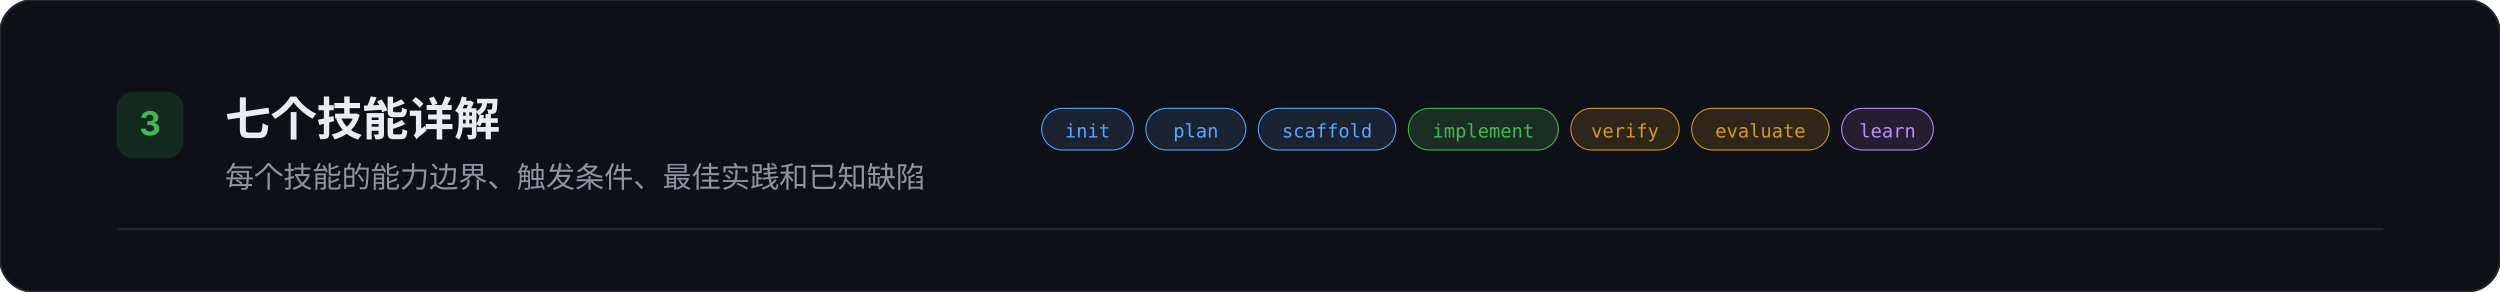
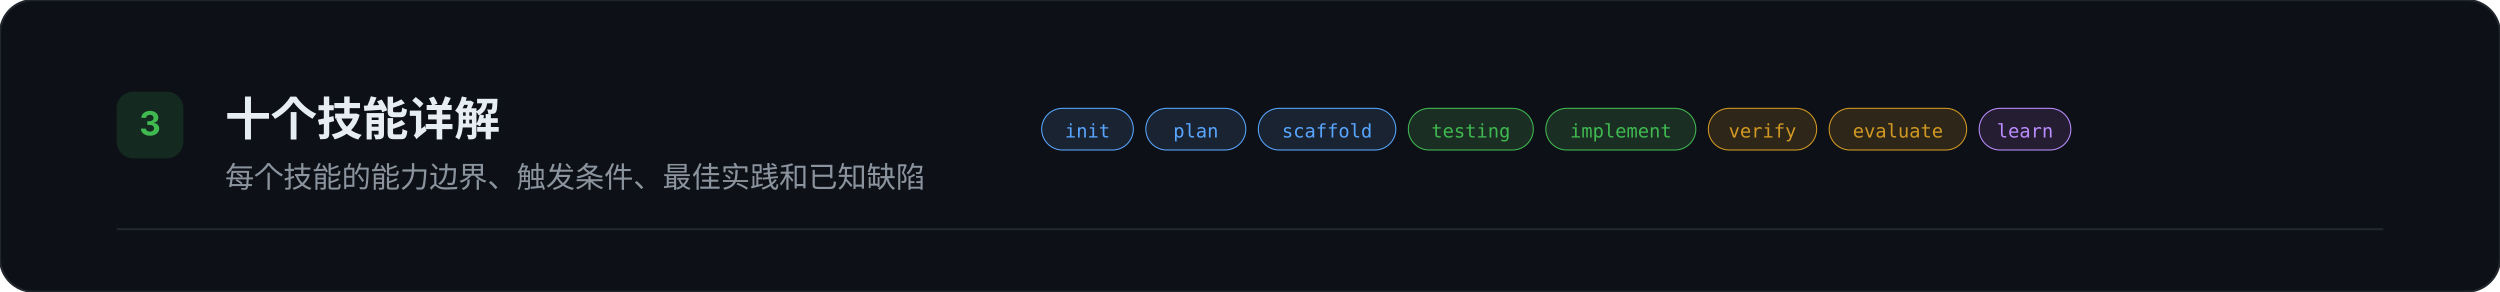
<svg xmlns="http://www.w3.org/2000/svg" width="1200" height="140" viewBox="0 0 1200 140" role="img" aria-labelledby="ss-title ss-desc">
  <rect width="1200" height="140" rx="16" fill="#0D1117" stroke="#21262D" stroke-width="1" />
  <g transform="translate(56, 0)">
    <rect x="0" y="44" width="32" height="32" rx="8" fill="#3FB950" fill-opacity="0.15" />
    <text x="16" y="65" font-family="-apple-system, BlinkMacSystemFont, Segoe UI, PingFang SC, sans-serif" font-size="16" font-weight="700" fill="#3FB950" text-anchor="middle">3</text>
-     <text x="52" y="65" font-family="-apple-system, BlinkMacSystemFont, Segoe UI, PingFang SC, sans-serif" font-size="22" font-weight="700" fill="#E6EDF3">七个技能详解</text>
+     <text x="52" y="65" font-family="-apple-system, BlinkMacSystemFont, Segoe UI, PingFang SC, sans-serif" font-size="22" font-weight="700" fill="#E6EDF3">十个技能详解</text>
    <text x="52" y="90" font-family="-apple-system, BlinkMacSystemFont, Segoe UI, PingFang SC, sans-serif" font-size="14" fill="#8B949E">每个技能的能力边界、触发条件、最佳实践和已知缺陷</text>
  </g>
  <g transform="translate(500, 52)">
    <rect x="0" y="0" width="44" height="20" rx="10" fill="#1A2332" stroke="#58A6FF" stroke-width="0.5" />
    <text x="22" y="14" font-family="ui-monospace, SFMono-Regular, Menlo, monospace" font-size="9" fill="#58A6FF" text-anchor="middle">init</text>
    <rect x="50" y="0" width="48" height="20" rx="10" fill="#1A2332" stroke="#58A6FF" stroke-width="0.5" />
    <text x="74" y="14" font-family="ui-monospace, SFMono-Regular, Menlo, monospace" font-size="9" fill="#58A6FF" text-anchor="middle">plan</text>
    <rect x="104" y="0" width="66" height="20" rx="10" fill="#1A2332" stroke="#58A6FF" stroke-width="0.5" />
    <text x="137" y="14" font-family="ui-monospace, SFMono-Regular, Menlo, monospace" font-size="9" fill="#58A6FF" text-anchor="middle">scaffold</text>
-     <rect x="176" y="0" width="72" height="20" rx="10" fill="#1A2E23" stroke="#3FB950" stroke-width="0.5" />
-     <text x="212" y="14" font-family="ui-monospace, SFMono-Regular, Menlo, monospace" font-size="9" fill="#3FB950" text-anchor="middle">implement</text>
-     <rect x="254" y="0" width="52" height="20" rx="10" fill="#2E2619" stroke="#D29922" stroke-width="0.5" />
-     <text x="280" y="14" font-family="ui-monospace, SFMono-Regular, Menlo, monospace" font-size="9" fill="#D29922" text-anchor="middle">verify</text>
-     <rect x="312" y="0" width="66" height="20" rx="10" fill="#2E2619" stroke="#D29922" stroke-width="0.5" />
-     <text x="345" y="14" font-family="ui-monospace, SFMono-Regular, Menlo, monospace" font-size="9" fill="#D29922" text-anchor="middle">evaluate</text>
-     <rect x="384" y="0" width="44" height="20" rx="10" fill="#251E33" stroke="#BC8CFF" stroke-width="0.5" />
-     <text x="406" y="14" font-family="ui-monospace, SFMono-Regular, Menlo, monospace" font-size="9" fill="#BC8CFF" text-anchor="middle">learn</text>
+     <rect x="176" y="0" width="60" height="20" rx="10" fill="#1A2E23" stroke="#3FB950" stroke-width="0.5" />
+     <text x="206" y="14" font-family="ui-monospace, SFMono-Regular, Menlo, monospace" font-size="9" fill="#3FB950" text-anchor="middle">testing</text>
+     <rect x="242" y="0" width="72" height="20" rx="10" fill="#1A2E23" stroke="#3FB950" stroke-width="0.5" />
+     <text x="278" y="14" font-family="ui-monospace, SFMono-Regular, Menlo, monospace" font-size="9" fill="#3FB950" text-anchor="middle">implement</text>
+     <rect x="320" y="0" width="52" height="20" rx="10" fill="#2E2619" stroke="#D29922" stroke-width="0.5" />
+     <text x="346" y="14" font-family="ui-monospace, SFMono-Regular, Menlo, monospace" font-size="9" fill="#D29922" text-anchor="middle">verify</text>
+     <rect x="378" y="0" width="66" height="20" rx="10" fill="#2E2619" stroke="#D29922" stroke-width="0.5" />
+     <text x="411" y="14" font-family="ui-monospace, SFMono-Regular, Menlo, monospace" font-size="9" fill="#D29922" text-anchor="middle">evaluate</text>
+     <rect x="450" y="0" width="44" height="20" rx="10" fill="#251E33" stroke="#BC8CFF" stroke-width="0.5" />
+     <text x="472" y="14" font-family="ui-monospace, SFMono-Regular, Menlo, monospace" font-size="9" fill="#BC8CFF" text-anchor="middle">learn</text>
  </g>
  <line x1="56" y1="110" x2="1144" y2="110" stroke="#21262D" stroke-width="1" />
</svg>
